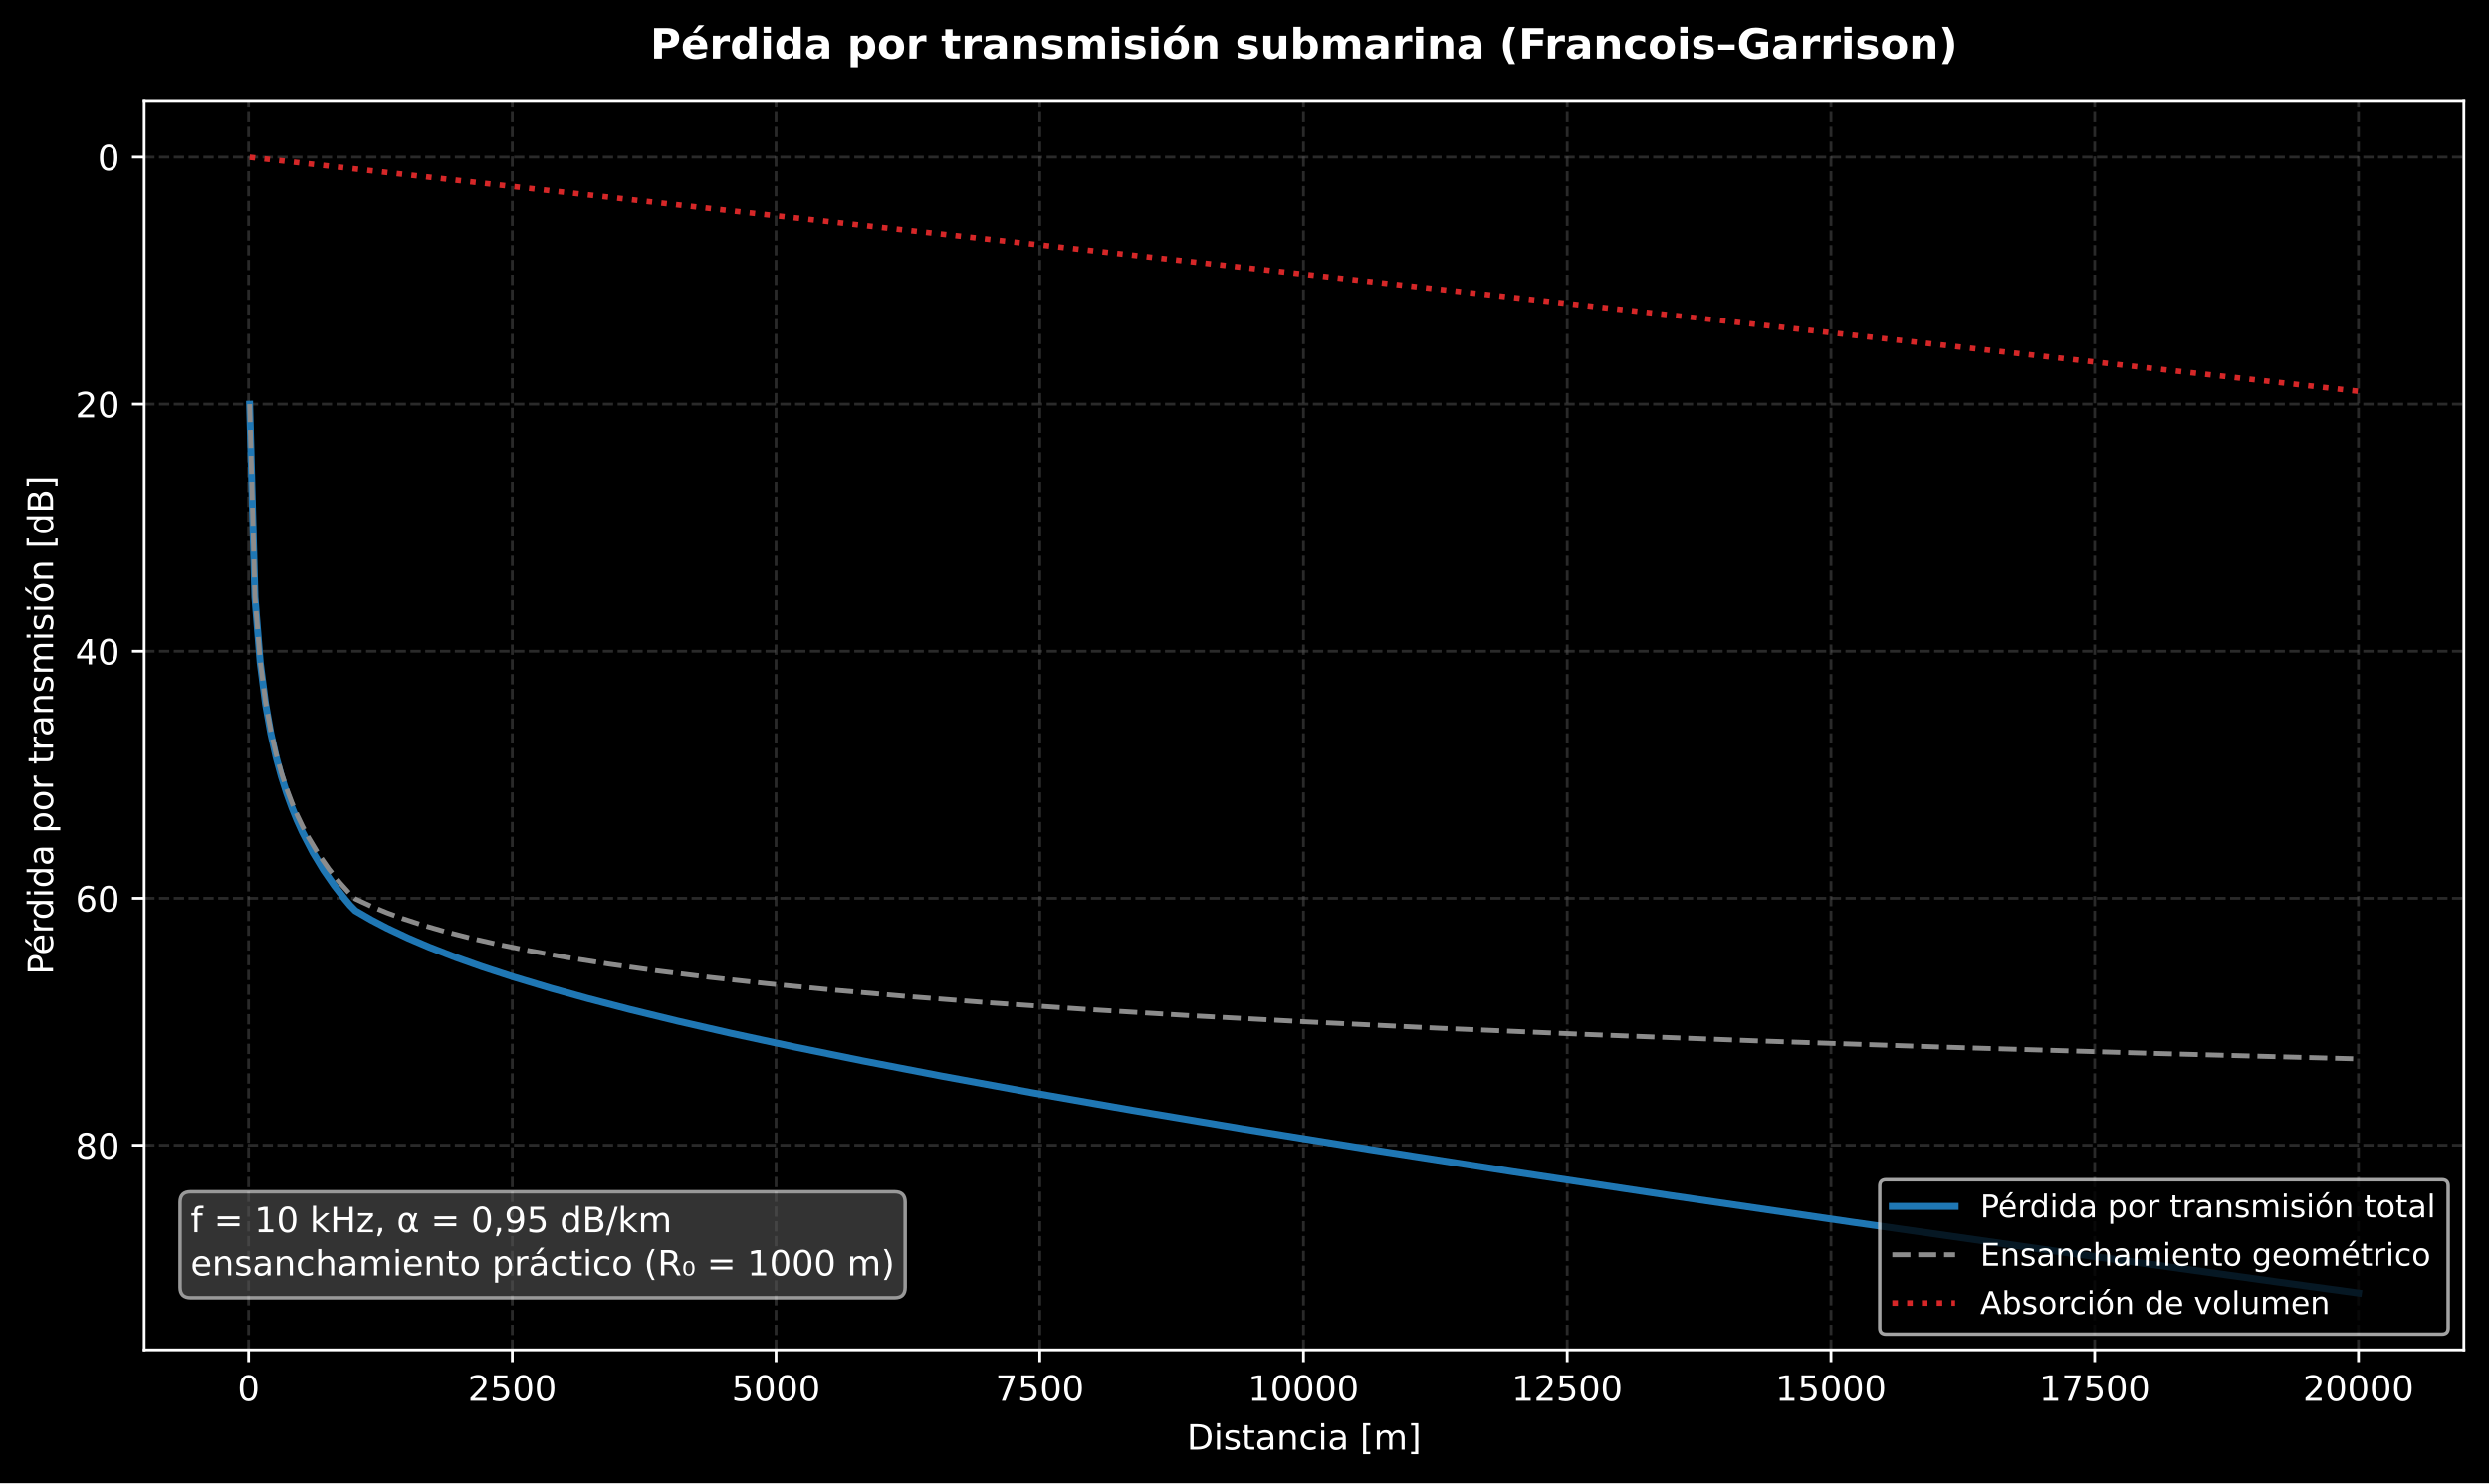
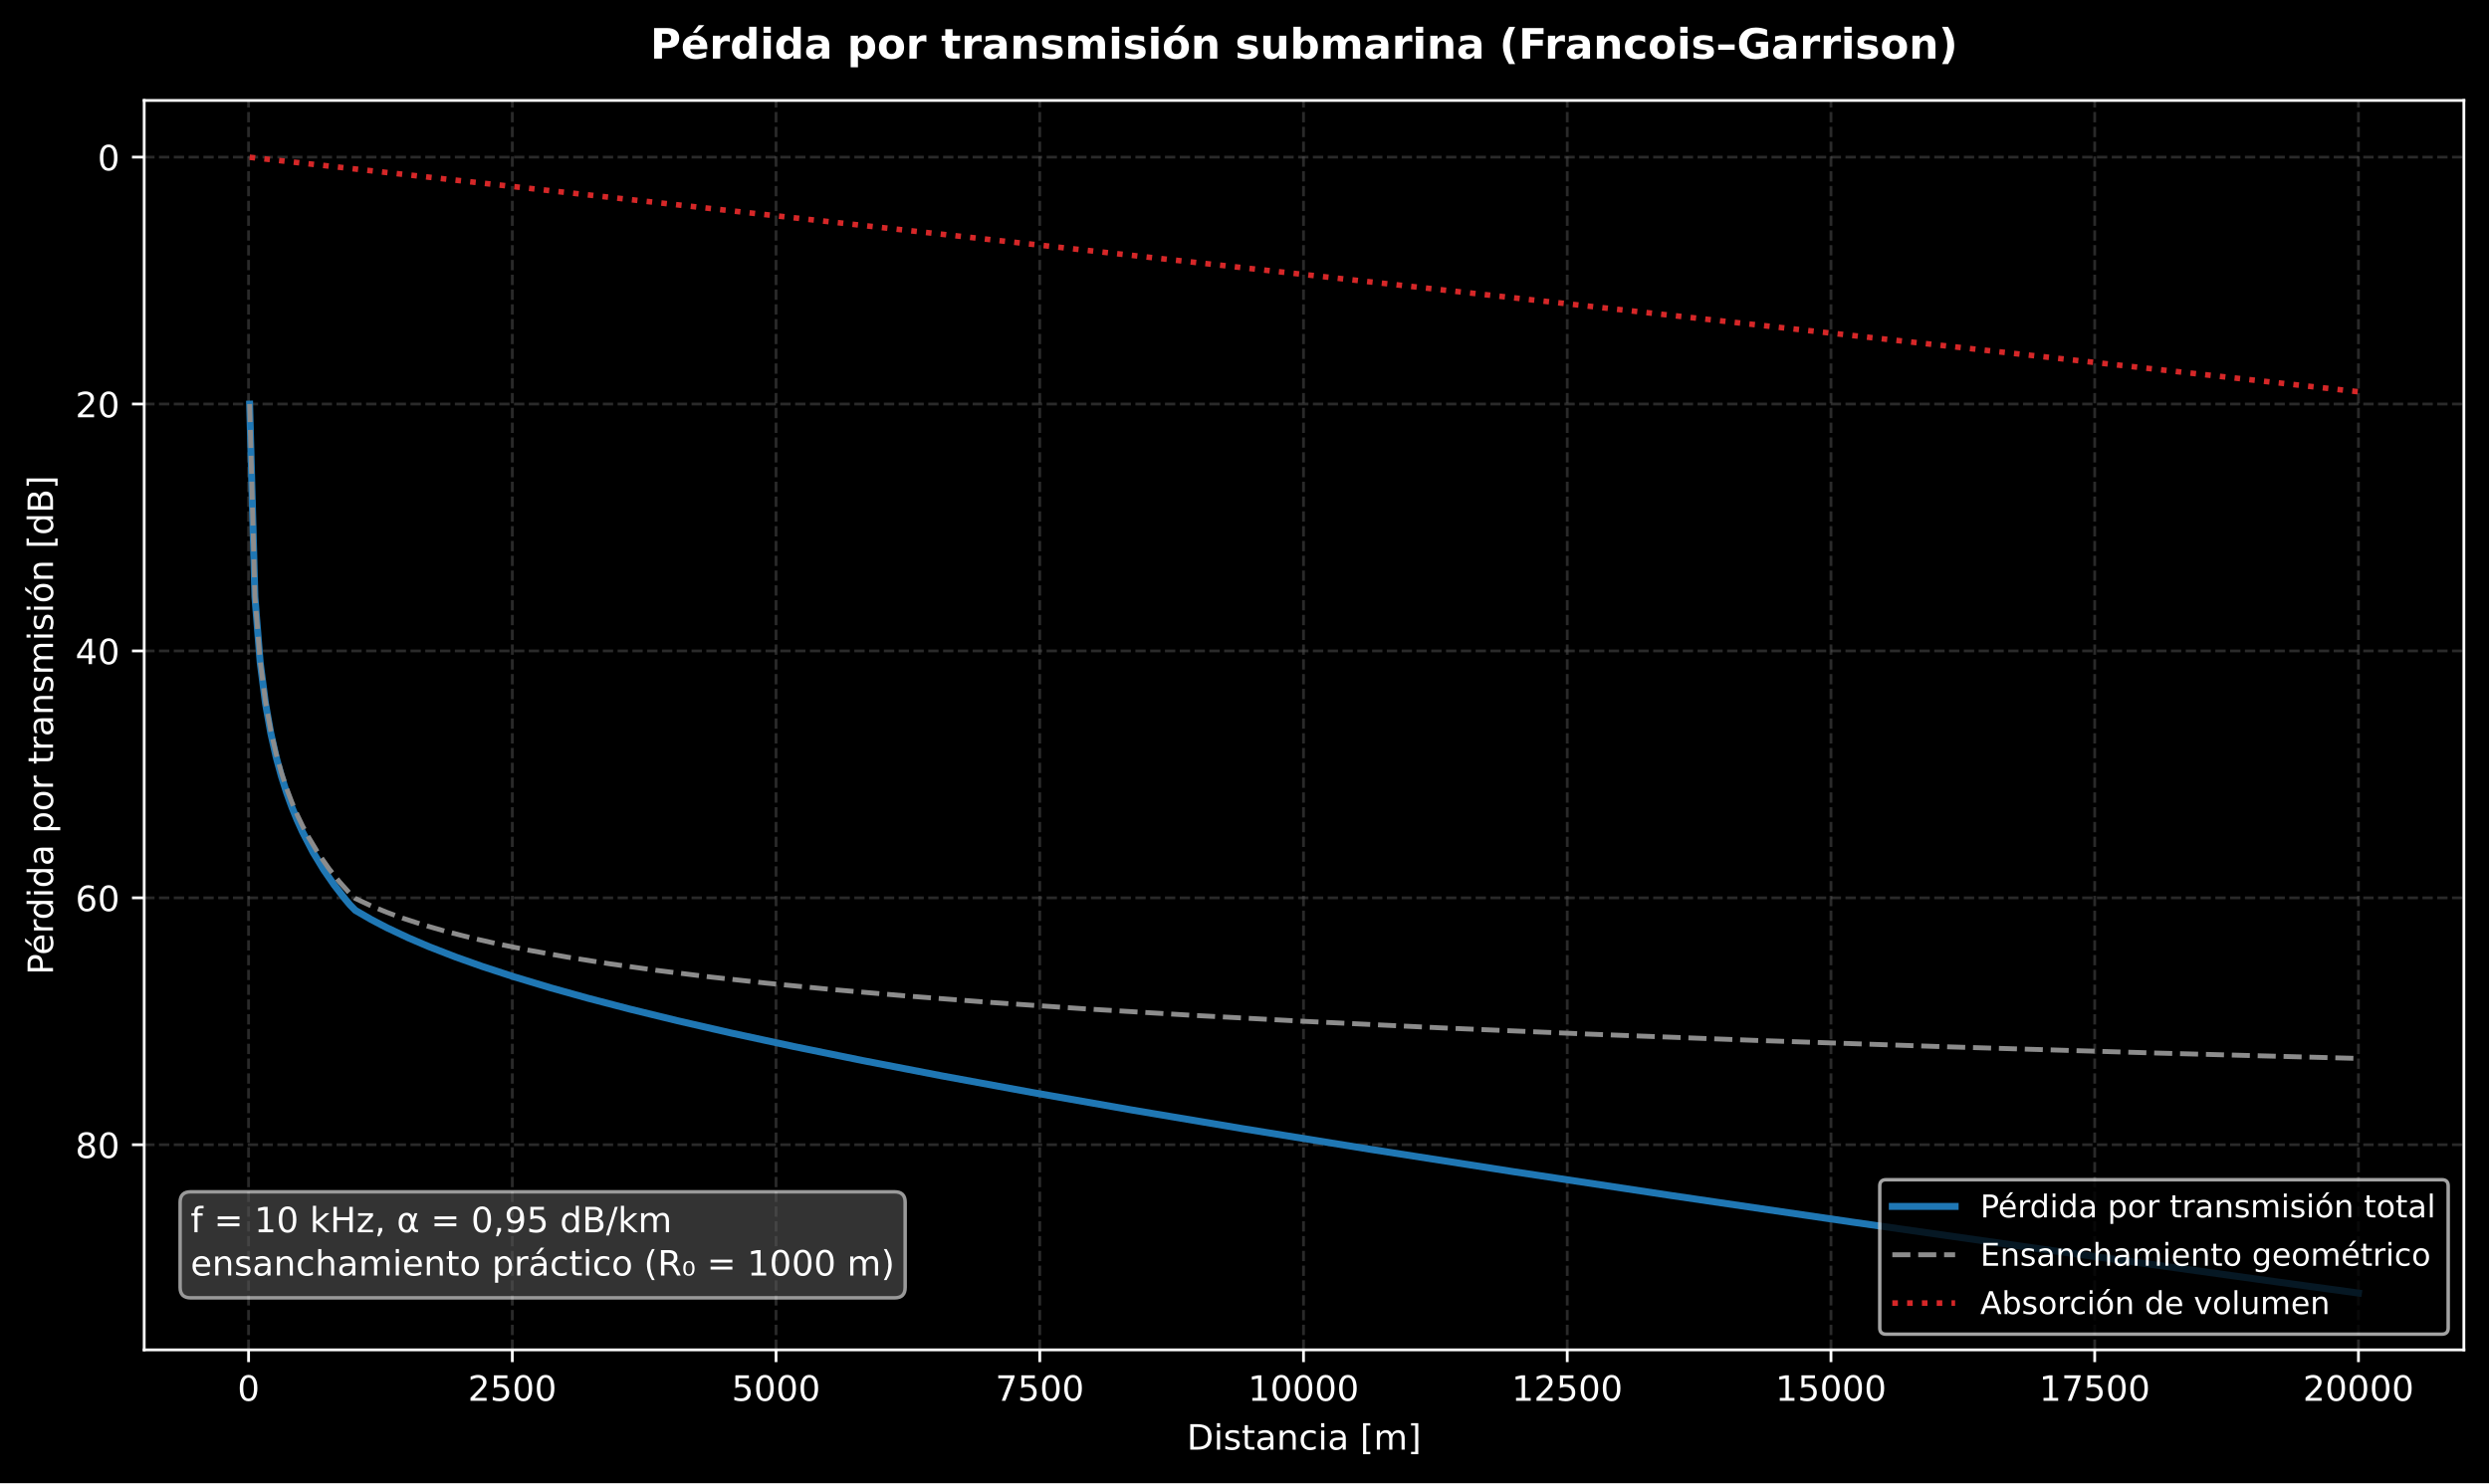
<svg xmlns="http://www.w3.org/2000/svg" xmlns:xlink="http://www.w3.org/1999/xlink" width="713.363pt" height="425.197pt" viewBox="0 0 713.363 425.197" version="1.1">
  <defs>
    <style type="text/css">*{stroke-linejoin: round; stroke-linecap: butt}</style>
  </defs>
  <g id="figure_1">
    <g id="patch_1">
      <path d="M 0 425.197  L 713.363 425.197  L 713.363 0  L 0 0  z " />
    </g>
    <g id="axes_1">
      <g id="patch_2">
        <path d="M 41.326 386.996  L 706.163 386.996  L 706.163 28.798  L 41.326 28.798  z " />
      </g>
      <g id="matplotlib.axis_1">
        <g id="xtick_1">
          <g id="line2d_1">
            <path d="M 71.243 386.996  L 71.243 28.798  " clip-path="url(#p314f927017)" style="fill: none; stroke-dasharray: 2.96,1.28; stroke-dashoffset: 0; stroke: #555555; stroke-opacity: 0.5; stroke-width: 0.8" />
          </g>
          <g id="line2d_2">
            <defs>
              <path id="m8d14ee1197" d="M 0 0  L 0 3.5  " style="stroke: #ffffff; stroke-width: 0.8" />
            </defs>
            <g>
              <use xlink:href="#m8d14ee1197" x="71.243" y="386.996" style="fill: #ffffff; stroke: #ffffff; stroke-width: 0.8" />
            </g>
          </g>
          <g id="text_1">
            <text style="font-size: 10px; font-family: 'DejaVu Sans', 'Bitstream Vera Sans', 'Computer Modern Sans Serif', 'Lucida Grande', 'Verdana', 'Geneva', 'Lucid', 'Arial', 'Helvetica', 'Avant Garde', sans-serif; text-anchor: middle; fill: #ffffff" x="71.243" y="401.593" transform="rotate(-0 71.24332 401.5934)">0</text>
          </g>
        </g>
        <g id="xtick_2">
          <g id="line2d_3">
            <path d="M 146.831 386.996  L 146.831 28.798  " clip-path="url(#p314f927017)" style="fill: none; stroke-dasharray: 2.96,1.28; stroke-dashoffset: 0; stroke: #555555; stroke-opacity: 0.5; stroke-width: 0.8" />
          </g>
          <g id="line2d_4">
            <g>
              <use xlink:href="#m8d14ee1197" x="146.831" y="386.996" style="fill: #ffffff; stroke: #ffffff; stroke-width: 0.8" />
            </g>
          </g>
          <g id="text_2">
            <text style="font-size: 10px; font-family: 'DejaVu Sans', 'Bitstream Vera Sans', 'Computer Modern Sans Serif', 'Lucida Grande', 'Verdana', 'Geneva', 'Lucid', 'Arial', 'Helvetica', 'Avant Garde', sans-serif; text-anchor: middle; fill: #ffffff" x="146.831" y="401.593" transform="rotate(-0 146.8309 401.5934)">2500</text>
          </g>
        </g>
        <g id="xtick_3">
          <g id="line2d_5">
            <path d="M 222.418 386.996  L 222.418 28.798  " clip-path="url(#p314f927017)" style="fill: none; stroke-dasharray: 2.96,1.28; stroke-dashoffset: 0; stroke: #555555; stroke-opacity: 0.5; stroke-width: 0.8" />
          </g>
          <g id="line2d_6">
            <g>
              <use xlink:href="#m8d14ee1197" x="222.418" y="386.996" style="fill: #ffffff; stroke: #ffffff; stroke-width: 0.8" />
            </g>
          </g>
          <g id="text_3">
            <text style="font-size: 10px; font-family: 'DejaVu Sans', 'Bitstream Vera Sans', 'Computer Modern Sans Serif', 'Lucida Grande', 'Verdana', 'Geneva', 'Lucid', 'Arial', 'Helvetica', 'Avant Garde', sans-serif; text-anchor: middle; fill: #ffffff" x="222.418" y="401.593" transform="rotate(-0 222.4184 401.5934)">5000</text>
          </g>
        </g>
        <g id="xtick_4">
          <g id="line2d_7">
            <path d="M 298.006 386.996  L 298.006 28.798  " clip-path="url(#p314f927017)" style="fill: none; stroke-dasharray: 2.96,1.28; stroke-dashoffset: 0; stroke: #555555; stroke-opacity: 0.5; stroke-width: 0.8" />
          </g>
          <g id="line2d_8">
            <g>
              <use xlink:href="#m8d14ee1197" x="298.006" y="386.996" style="fill: #ffffff; stroke: #ffffff; stroke-width: 0.8" />
            </g>
          </g>
          <g id="text_4">
            <text style="font-size: 10px; font-family: 'DejaVu Sans', 'Bitstream Vera Sans', 'Computer Modern Sans Serif', 'Lucida Grande', 'Verdana', 'Geneva', 'Lucid', 'Arial', 'Helvetica', 'Avant Garde', sans-serif; text-anchor: middle; fill: #ffffff" x="298.006" y="401.593" transform="rotate(-0 298.0059 401.5934)">7500</text>
          </g>
        </g>
        <g id="xtick_5">
          <g id="line2d_9">
            <path d="M 373.593 386.996  L 373.593 28.798  " clip-path="url(#p314f927017)" style="fill: none; stroke-dasharray: 2.96,1.28; stroke-dashoffset: 0; stroke: #555555; stroke-opacity: 0.5; stroke-width: 0.8" />
          </g>
          <g id="line2d_10">
            <g>
              <use xlink:href="#m8d14ee1197" x="373.593" y="386.996" style="fill: #ffffff; stroke: #ffffff; stroke-width: 0.8" />
            </g>
          </g>
          <g id="text_5">
            <text style="font-size: 10px; font-family: 'DejaVu Sans', 'Bitstream Vera Sans', 'Computer Modern Sans Serif', 'Lucida Grande', 'Verdana', 'Geneva', 'Lucid', 'Arial', 'Helvetica', 'Avant Garde', sans-serif; text-anchor: middle; fill: #ffffff" x="373.593" y="401.593" transform="rotate(-0 373.5934 401.5934)">10000</text>
          </g>
        </g>
        <g id="xtick_6">
          <g id="line2d_11">
            <path d="M 449.181 386.996  L 449.181 28.798  " clip-path="url(#p314f927017)" style="fill: none; stroke-dasharray: 2.96,1.28; stroke-dashoffset: 0; stroke: #555555; stroke-opacity: 0.5; stroke-width: 0.8" />
          </g>
          <g id="line2d_12">
            <g>
              <use xlink:href="#m8d14ee1197" x="449.181" y="386.996" style="fill: #ffffff; stroke: #ffffff; stroke-width: 0.8" />
            </g>
          </g>
          <g id="text_6">
            <text style="font-size: 10px; font-family: 'DejaVu Sans', 'Bitstream Vera Sans', 'Computer Modern Sans Serif', 'Lucida Grande', 'Verdana', 'Geneva', 'Lucid', 'Arial', 'Helvetica', 'Avant Garde', sans-serif; text-anchor: middle; fill: #ffffff" x="449.181" y="401.593" transform="rotate(-0 449.181 401.5934)">12500</text>
          </g>
        </g>
        <g id="xtick_7">
          <g id="line2d_13">
            <path d="M 524.768 386.996  L 524.768 28.798  " clip-path="url(#p314f927017)" style="fill: none; stroke-dasharray: 2.96,1.28; stroke-dashoffset: 0; stroke: #555555; stroke-opacity: 0.5; stroke-width: 0.8" />
          </g>
          <g id="line2d_14">
            <g>
              <use xlink:href="#m8d14ee1197" x="524.768" y="386.996" style="fill: #ffffff; stroke: #ffffff; stroke-width: 0.8" />
            </g>
          </g>
          <g id="text_7">
            <text style="font-size: 10px; font-family: 'DejaVu Sans', 'Bitstream Vera Sans', 'Computer Modern Sans Serif', 'Lucida Grande', 'Verdana', 'Geneva', 'Lucid', 'Arial', 'Helvetica', 'Avant Garde', sans-serif; text-anchor: middle; fill: #ffffff" x="524.768" y="401.593" transform="rotate(-0 524.7685 401.5934)">15000</text>
          </g>
        </g>
        <g id="xtick_8">
          <g id="line2d_15">
            <path d="M 600.356 386.996  L 600.356 28.798  " clip-path="url(#p314f927017)" style="fill: none; stroke-dasharray: 2.96,1.28; stroke-dashoffset: 0; stroke: #555555; stroke-opacity: 0.5; stroke-width: 0.8" />
          </g>
          <g id="line2d_16">
            <g>
              <use xlink:href="#m8d14ee1197" x="600.356" y="386.996" style="fill: #ffffff; stroke: #ffffff; stroke-width: 0.8" />
            </g>
          </g>
          <g id="text_8">
            <text style="font-size: 10px; font-family: 'DejaVu Sans', 'Bitstream Vera Sans', 'Computer Modern Sans Serif', 'Lucida Grande', 'Verdana', 'Geneva', 'Lucid', 'Arial', 'Helvetica', 'Avant Garde', sans-serif; text-anchor: middle; fill: #ffffff" x="600.356" y="401.593" transform="rotate(-0 600.356 401.5934)">17500</text>
          </g>
        </g>
        <g id="xtick_9">
          <g id="line2d_17">
            <path d="M 675.944 386.996  L 675.944 28.798  " clip-path="url(#p314f927017)" style="fill: none; stroke-dasharray: 2.96,1.28; stroke-dashoffset: 0; stroke: #555555; stroke-opacity: 0.5; stroke-width: 0.8" />
          </g>
          <g id="line2d_18">
            <g>
              <use xlink:href="#m8d14ee1197" x="675.944" y="386.996" style="fill: #ffffff; stroke: #ffffff; stroke-width: 0.8" />
            </g>
          </g>
          <g id="text_9">
            <text style="font-size: 10px; font-family: 'DejaVu Sans', 'Bitstream Vera Sans', 'Computer Modern Sans Serif', 'Lucida Grande', 'Verdana', 'Geneva', 'Lucid', 'Arial', 'Helvetica', 'Avant Garde', sans-serif; text-anchor: middle; fill: #ffffff" x="675.944" y="401.593" transform="rotate(-0 675.9435 401.5934)">20000</text>
          </g>
        </g>
        <g id="text_10">
          <text style="font-size: 10px; font-family: 'DejaVu Sans', 'Bitstream Vera Sans', 'Computer Modern Sans Serif', 'Lucida Grande', 'Verdana', 'Geneva', 'Lucid', 'Arial', 'Helvetica', 'Avant Garde', sans-serif; text-anchor: middle; fill: #ffffff" x="373.745" y="415.594" transform="rotate(-0 373.7446 415.5942)">Distancia [m]</text>
        </g>
      </g>
      <g id="matplotlib.axis_2">
        <g id="ytick_1">
          <g id="line2d_19">
            <path d="M 41.326 45.046  L 706.163 45.046  " clip-path="url(#p314f927017)" style="fill: none; stroke-dasharray: 2.96,1.28; stroke-dashoffset: 0; stroke: #555555; stroke-opacity: 0.5; stroke-width: 0.8" />
          </g>
          <g id="line2d_20">
            <defs>
              <path id="m5e07181663" d="M 0 0  L -3.5 0  " style="stroke: #ffffff; stroke-width: 0.8" />
            </defs>
            <g>
              <use xlink:href="#m5e07181663" x="41.326" y="45.046" style="fill: #ffffff; stroke: #ffffff; stroke-width: 0.8" />
            </g>
          </g>
          <g id="text_11">
-             <text style="font-size: 10px; font-family: 'DejaVu Sans', 'Bitstream Vera Sans', 'Computer Modern Sans Serif', 'Lucida Grande', 'Verdana', 'Geneva', 'Lucid', 'Arial', 'Helvetica', 'Avant Garde', sans-serif; text-anchor: end; fill: #ffffff" x="34.326" y="48.845" transform="rotate(-0 34.32578 48.8451)">0</text>
+             <text style="font-size: 10px; font-family: 'DejaVu Sans', 'Bitstream Vera Sans', 'Computer Modern Sans Serif', 'Lucida Grande', 'Verdana', 'Geneva', 'Lucid', 'Arial', 'Helvetica', 'Avant Garde', sans-serif; text-anchor: end; fill: #ffffff" x="34.326" y="48.845" transform="rotate(-0 34.32578 48.84503)">0</text>
          </g>
        </g>
        <g id="ytick_2">
          <g id="line2d_21">
-             <path d="M 41.326 115.866  L 706.163 115.866  " clip-path="url(#p314f927017)" style="fill: none; stroke-dasharray: 2.96,1.28; stroke-dashoffset: 0; stroke: #555555; stroke-opacity: 0.5; stroke-width: 0.8" />
+             <path d="M 41.326 115.83  L 706.163 115.83  " clip-path="url(#p314f927017)" style="fill: none; stroke-dasharray: 2.96,1.28; stroke-dashoffset: 0; stroke: #555555; stroke-opacity: 0.5; stroke-width: 0.8" />
          </g>
          <g id="line2d_22">
            <g>
-               <use xlink:href="#m5e07181663" x="41.326" y="115.866" style="fill: #ffffff; stroke: #ffffff; stroke-width: 0.8" />
+               <use xlink:href="#m5e07181663" x="41.326" y="115.83" style="fill: #ffffff; stroke: #ffffff; stroke-width: 0.8" />
            </g>
          </g>
          <g id="text_12">
-             <text style="font-size: 10px; font-family: 'DejaVu Sans', 'Bitstream Vera Sans', 'Computer Modern Sans Serif', 'Lucida Grande', 'Verdana', 'Geneva', 'Lucid', 'Arial', 'Helvetica', 'Avant Garde', sans-serif; text-anchor: end; fill: #ffffff" x="34.326" y="119.665" transform="rotate(-0 34.32578 119.665)">20</text>
+             <text style="font-size: 10px; font-family: 'DejaVu Sans', 'Bitstream Vera Sans', 'Computer Modern Sans Serif', 'Lucida Grande', 'Verdana', 'Geneva', 'Lucid', 'Arial', 'Helvetica', 'Avant Garde', sans-serif; text-anchor: end; fill: #ffffff" x="34.326" y="119.629" transform="rotate(-0 34.32578 119.6293)">20</text>
          </g>
        </g>
        <g id="ytick_3">
          <g id="line2d_23">
-             <path d="M 41.326 186.686  L 706.163 186.686  " clip-path="url(#p314f927017)" style="fill: none; stroke-dasharray: 2.96,1.28; stroke-dashoffset: 0; stroke: #555555; stroke-opacity: 0.5; stroke-width: 0.8" />
+             <path d="M 41.326 186.615  L 706.163 186.615  " clip-path="url(#p314f927017)" style="fill: none; stroke-dasharray: 2.96,1.28; stroke-dashoffset: 0; stroke: #555555; stroke-opacity: 0.5; stroke-width: 0.8" />
          </g>
          <g id="line2d_24">
            <g>
-               <use xlink:href="#m5e07181663" x="41.326" y="186.686" style="fill: #ffffff; stroke: #ffffff; stroke-width: 0.8" />
+               <use xlink:href="#m5e07181663" x="41.326" y="186.615" style="fill: #ffffff; stroke: #ffffff; stroke-width: 0.8" />
            </g>
          </g>
          <g id="text_13">
-             <text style="font-size: 10px; font-family: 'DejaVu Sans', 'Bitstream Vera Sans', 'Computer Modern Sans Serif', 'Lucida Grande', 'Verdana', 'Geneva', 'Lucid', 'Arial', 'Helvetica', 'Avant Garde', sans-serif; text-anchor: end; fill: #ffffff" x="34.326" y="190.485" transform="rotate(-0 34.32578 190.4849)">40</text>
+             <text style="font-size: 10px; font-family: 'DejaVu Sans', 'Bitstream Vera Sans', 'Computer Modern Sans Serif', 'Lucida Grande', 'Verdana', 'Geneva', 'Lucid', 'Arial', 'Helvetica', 'Avant Garde', sans-serif; text-anchor: end; fill: #ffffff" x="34.326" y="190.413" transform="rotate(-0 34.32578 190.4135)">40</text>
          </g>
        </g>
        <g id="ytick_4">
          <g id="line2d_25">
-             <path d="M 41.326 257.506  L 706.163 257.506  " clip-path="url(#p314f927017)" style="fill: none; stroke-dasharray: 2.96,1.28; stroke-dashoffset: 0; stroke: #555555; stroke-opacity: 0.5; stroke-width: 0.8" />
+             <path d="M 41.326 257.399  L 706.163 257.399  " clip-path="url(#p314f927017)" style="fill: none; stroke-dasharray: 2.96,1.28; stroke-dashoffset: 0; stroke: #555555; stroke-opacity: 0.5; stroke-width: 0.8" />
          </g>
          <g id="line2d_26">
            <g>
-               <use xlink:href="#m5e07181663" x="41.326" y="257.506" style="fill: #ffffff; stroke: #ffffff; stroke-width: 0.8" />
+               <use xlink:href="#m5e07181663" x="41.326" y="257.399" style="fill: #ffffff; stroke: #ffffff; stroke-width: 0.8" />
            </g>
          </g>
          <g id="text_14">
-             <text style="font-size: 10px; font-family: 'DejaVu Sans', 'Bitstream Vera Sans', 'Computer Modern Sans Serif', 'Lucida Grande', 'Verdana', 'Geneva', 'Lucid', 'Arial', 'Helvetica', 'Avant Garde', sans-serif; text-anchor: end; fill: #ffffff" x="34.326" y="261.305" transform="rotate(-0 34.32578 261.3048)">60</text>
+             <text style="font-size: 10px; font-family: 'DejaVu Sans', 'Bitstream Vera Sans', 'Computer Modern Sans Serif', 'Lucida Grande', 'Verdana', 'Geneva', 'Lucid', 'Arial', 'Helvetica', 'Avant Garde', sans-serif; text-anchor: end; fill: #ffffff" x="34.326" y="261.198" transform="rotate(-0 34.32578 261.1977)">60</text>
          </g>
        </g>
        <g id="ytick_5">
          <g id="line2d_27">
-             <path d="M 41.326 328.326  L 706.163 328.326  " clip-path="url(#p314f927017)" style="fill: none; stroke-dasharray: 2.96,1.28; stroke-dashoffset: 0; stroke: #555555; stroke-opacity: 0.5; stroke-width: 0.8" />
+             <path d="M 41.326 328.183  L 706.163 328.183  " clip-path="url(#p314f927017)" style="fill: none; stroke-dasharray: 2.96,1.28; stroke-dashoffset: 0; stroke: #555555; stroke-opacity: 0.5; stroke-width: 0.8" />
          </g>
          <g id="line2d_28">
            <g>
-               <use xlink:href="#m5e07181663" x="41.326" y="328.326" style="fill: #ffffff; stroke: #ffffff; stroke-width: 0.8" />
+               <use xlink:href="#m5e07181663" x="41.326" y="328.183" style="fill: #ffffff; stroke: #ffffff; stroke-width: 0.8" />
            </g>
          </g>
          <g id="text_15">
-             <text style="font-size: 10px; font-family: 'DejaVu Sans', 'Bitstream Vera Sans', 'Computer Modern Sans Serif', 'Lucida Grande', 'Verdana', 'Geneva', 'Lucid', 'Arial', 'Helvetica', 'Avant Garde', sans-serif; text-anchor: end; fill: #ffffff" x="34.326" y="332.125" transform="rotate(-0 34.32578 332.1247)">80</text>
+             <text style="font-size: 10px; font-family: 'DejaVu Sans', 'Bitstream Vera Sans', 'Computer Modern Sans Serif', 'Lucida Grande', 'Verdana', 'Geneva', 'Lucid', 'Arial', 'Helvetica', 'Avant Garde', sans-serif; text-anchor: end; fill: #ffffff" x="34.326" y="331.982" transform="rotate(-0 34.32578 331.9819)">80</text>
          </g>
        </g>
        <g id="text_16">
          <text style="font-size: 10px; font-family: 'DejaVu Sans', 'Bitstream Vera Sans', 'Computer Modern Sans Serif', 'Lucida Grande', 'Verdana', 'Geneva', 'Lucid', 'Arial', 'Helvetica', 'Avant Garde', sans-serif; text-anchor: middle; fill: #ffffff" x="15.198" y="207.897" transform="rotate(-90 15.19844 207.897)">Pérdida por transmisión [dB]</text>
        </g>
      </g>
      <g id="line2d_29">
-         <path d="M 71.546 115.9  L 73.06 171.228  L 74.575 190.043  L 76.09 201.738  L 77.605 210.271  L 79.12 217.008  L 80.634 222.587  L 82.149 227.354  L 83.664 231.523  L 85.179 235.23  L 86.693 238.572  L 89.723 244.415  L 92.753 249.421  L 95.782 253.81  L 98.812 257.727  L 100.327 259.54  L 101.841 261.087  L 106.386 263.721  L 110.93 266.095  L 116.989 268.953  L 123.048 271.539  L 130.622 274.478  L 138.196 277.165  L 147.285 280.132  L 157.888 283.317  L 168.492 286.269  L 180.61 289.421  L 194.243 292.741  L 209.391 296.209  L 227.568 300.128  L 247.26 304.139  L 269.982 308.529  L 295.733 313.262  L 324.514 318.312  L 356.325 323.664  L 392.679 329.546  L 433.578 335.929  L 479.022 342.791  L 530.525 350.338  L 588.086 358.545  L 653.222 367.602  L 675.944 370.714  L 675.944 370.714  " clip-path="url(#p314f927017)" style="fill: none; stroke: #1f77b4; stroke-width: 2; stroke-linecap: square" />
+         <path d="M 71.546 115.864  L 73.06 171.165  L 74.575 189.971  L 76.09 201.66  L 77.605 210.189  L 79.12 216.924  L 80.634 222.5  L 82.149 227.265  L 83.664 231.432  L 85.179 235.138  L 86.693 238.479  L 89.723 244.32  L 92.753 249.324  L 95.782 253.712  L 98.812 257.627  L 100.327 259.44  L 101.841 260.986  L 106.386 263.62  L 110.93 265.995  L 116.989 268.853  L 123.048 271.439  L 130.622 274.379  L 138.196 277.066  L 147.285 280.034  L 157.888 283.22  L 168.492 286.174  L 180.61 289.327  L 194.243 292.65  L 209.391 296.12  L 227.568 300.042  L 247.26 304.056  L 269.982 308.45  L 295.733 313.187  L 324.514 318.243  L 356.325 323.6  L 392.679 329.49  L 433.578 335.88  L 479.022 342.752  L 530.525 350.309  L 588.086 358.527  L 653.222 367.598  L 675.944 370.714  L 675.944 370.714  " clip-path="url(#p314f927017)" style="fill: none; stroke: #1f77b4; stroke-width: 2; stroke-linecap: square" />
      </g>
      <g id="line2d_30">
-         <path d="M 71.546 115.866  L 73.06 171.026  L 74.575 189.674  L 76.09 201.2  L 77.605 209.564  L 79.12 216.134  L 80.634 221.544  L 82.149 226.143  L 83.664 230.143  L 85.179 233.683  L 86.693 236.857  L 88.208 239.733  L 91.238 244.787  L 94.267 249.126  L 97.297 252.928  L 100.327 256.311  L 101.841 257.69  L 106.386 259.819  L 110.93 261.689  L 115.474 263.356  L 121.533 265.331  L 127.593 267.08  L 135.167 269.019  L 142.74 270.741  L 151.829 272.582  L 162.433 274.483  L 174.551 276.402  L 188.184 278.308  L 203.332 280.181  L 219.994 282.008  L 238.172 283.781  L 259.379 285.62  L 283.615 287.484  L 310.881 289.341  L 341.177 291.172  L 374.502 292.962  L 412.372 294.772  L 454.785 296.574  L 503.258 298.404  L 557.791 300.232  L 618.382 302.037  L 675.944 303.575  L 675.944 303.575  " clip-path="url(#p314f927017)" style="fill: none; stroke-dasharray: 5.18,2.24; stroke-dashoffset: 0; stroke: #8c8c8c; stroke-width: 1.4" />
+         <path d="M 71.546 115.83  L 73.06 170.963  L 74.575 189.601  L 76.09 201.121  L 77.605 209.481  L 79.12 216.047  L 80.634 221.455  L 82.149 226.052  L 83.664 230.05  L 85.179 233.588  L 86.693 236.76  L 88.208 239.635  L 91.238 244.686  L 94.267 249.023  L 97.297 252.823  L 100.327 256.205  L 101.841 257.582  L 106.386 259.711  L 110.93 261.58  L 115.474 263.246  L 121.533 265.22  L 127.593 266.968  L 135.167 268.907  L 142.74 270.628  L 151.829 272.467  L 162.433 274.367  L 174.551 276.285  L 188.184 278.19  L 203.332 280.062  L 219.994 281.888  L 238.172 283.661  L 259.379 285.499  L 283.615 287.361  L 310.881 289.218  L 341.177 291.048  L 374.502 292.837  L 412.372 294.646  L 454.785 296.447  L 503.258 298.276  L 557.791 300.104  L 618.382 301.908  L 675.944 303.445  L 675.944 303.445  " clip-path="url(#p314f927017)" style="fill: none; stroke-dasharray: 5.18,2.24; stroke-dashoffset: 0; stroke: #8c8c8c; stroke-width: 1.4" />
      </g>
      <g id="line2d_31">
-         <path d="M 71.546 45.08  L 675.944 112.185  L 675.944 112.185  " clip-path="url(#p314f927017)" style="fill: none; stroke-dasharray: 1.6,2.64; stroke-dashoffset: 0; stroke: #d62728; stroke-width: 1.6" />
+         <path d="M 71.546 45.08  L 675.944 112.315  L 675.944 112.315  " clip-path="url(#p314f927017)" style="fill: none; stroke-dasharray: 1.6,2.64; stroke-dashoffset: 0; stroke: #d62728; stroke-width: 1.6" />
      </g>
      <g id="patch_3">
        <path d="M 41.326 386.996  L 41.326 28.798  " style="fill: none; stroke: #ffffff; stroke-width: 0.8; stroke-linejoin: miter; stroke-linecap: square" />
      </g>
      <g id="patch_4">
        <path d="M 706.163 386.996  L 706.163 28.798  " style="fill: none; stroke: #ffffff; stroke-width: 0.8; stroke-linejoin: miter; stroke-linecap: square" />
      </g>
      <g id="patch_5">
        <path d="M 41.326 386.996  L 706.163 386.996  " style="fill: none; stroke: #ffffff; stroke-width: 0.8; stroke-linejoin: miter; stroke-linecap: square" />
      </g>
      <g id="patch_6">
        <path d="M 41.326 28.798  L 706.163 28.798  " style="fill: none; stroke: #ffffff; stroke-width: 0.8; stroke-linejoin: miter; stroke-linecap: square" />
      </g>
      <g id="text_17">
        <g id="patch_7">
          <path d="M 54.623 372.086  L 256.424 372.086  Q 259.424 372.086 259.424 369.086  L 259.424 344.68  Q 259.424 341.68 256.424 341.68  L 54.623 341.68  Q 51.623 341.68 51.623 344.68  L 51.623 369.086  Q 51.623 372.086 54.623 372.086  z " style="fill: #555555; opacity: 0.6; stroke: #ffffff; stroke-linejoin: miter" />
        </g>
        <text style="font-size: 10px; font-family: 'DejaVu Sans', 'Bitstream Vera Sans', 'Computer Modern Sans Serif', 'Lucida Grande', 'Verdana', 'Geneva', 'Lucid', 'Arial', 'Helvetica', 'Avant Garde', sans-serif; fill: #ffffff" transform="translate(54.62253 353.2798)">f = 10 kHz, α = 0,95 dB/km</text>
        <text style="font-size: 10px; font-family: 'DejaVu Sans', 'Bitstream Vera Sans', 'Computer Modern Sans Serif', 'Lucida Grande', 'Verdana', 'Geneva', 'Lucid', 'Arial', 'Helvetica', 'Avant Garde', sans-serif; fill: #ffffff" transform="translate(54.62253 365.6826)">ensanchamiento práctico (R₀ = 1000 m)</text>
      </g>
      <g id="text_18">
        <text style="font-weight: 700; font-size: 12px; font-family: 'DejaVu Sans', 'Bitstream Vera Sans', 'Computer Modern Sans Serif', 'Lucida Grande', 'Verdana', 'Geneva', 'Lucid', 'Arial', 'Helvetica', 'Avant Garde', sans-serif; text-anchor: middle; fill: #ffffff" x="373.745" y="16.798" transform="rotate(-0 373.7446 16.79812)">Pérdida por transmisión submarina (Francois–Garrison)</text>
      </g>
      <g id="legend_1">
        <g id="patch_8">
          <path d="M 540.552 382.496  L 699.863 382.496  Q 701.663 382.496 701.663 380.696  L 701.663 340.014  Q 701.663 338.214 699.863 338.214  L 540.552 338.214  Q 538.752 338.214 538.752 340.014  L 538.752 380.696  Q 538.752 382.496 540.552 382.496  z " style="opacity: 0.8; stroke: #cccccc; stroke-linejoin: miter" />
        </g>
        <g id="line2d_32">
          <path d="M 542.352 345.862  L 551.352 345.862  L 560.352 345.862  " style="fill: none; stroke: #1f77b4; stroke-width: 2; stroke-linecap: square" />
        </g>
        <g id="text_19">
          <text style="font-size: 9px; font-family: 'DejaVu Sans', 'Bitstream Vera Sans', 'Computer Modern Sans Serif', 'Lucida Grande', 'Verdana', 'Geneva', 'Lucid', 'Arial', 'Helvetica', 'Avant Garde', sans-serif; text-anchor: start; fill: #ffffff" x="567.552" y="349.012" transform="rotate(-0 567.5522 349.0123)">Pérdida por transmisión total</text>
        </g>
        <g id="line2d_33">
          <path d="M 542.352 359.723  L 551.352 359.723  L 560.352 359.723  " style="fill: none; stroke-dasharray: 5.18,2.24; stroke-dashoffset: 0; stroke: #8c8c8c; stroke-width: 1.4" />
        </g>
        <g id="text_20">
          <text style="font-size: 9px; font-family: 'DejaVu Sans', 'Bitstream Vera Sans', 'Computer Modern Sans Serif', 'Lucida Grande', 'Verdana', 'Geneva', 'Lucid', 'Arial', 'Helvetica', 'Avant Garde', sans-serif; text-anchor: start; fill: #ffffff" x="567.552" y="362.873" transform="rotate(-0 567.5522 362.873)">Ensanchamiento geométrico</text>
        </g>
        <g id="line2d_34">
          <path d="M 542.352 373.584  L 551.352 373.584  L 560.352 373.584  " style="fill: none; stroke-dasharray: 1.6,2.64; stroke-dashoffset: 0; stroke: #d62728; stroke-width: 1.6" />
        </g>
        <g id="text_21">
          <text style="font-size: 9px; font-family: 'DejaVu Sans', 'Bitstream Vera Sans', 'Computer Modern Sans Serif', 'Lucida Grande', 'Verdana', 'Geneva', 'Lucid', 'Arial', 'Helvetica', 'Avant Garde', sans-serif; text-anchor: start; fill: #ffffff" x="567.552" y="376.734" transform="rotate(-0 567.5522 376.7337)">Absorción de volumen</text>
        </g>
      </g>
    </g>
  </g>
  <defs>
    <clipPath id="p314f927017">
      <rect x="41.326" y="28.798" width="664.838" height="358.198" />
    </clipPath>
  </defs>
</svg>
